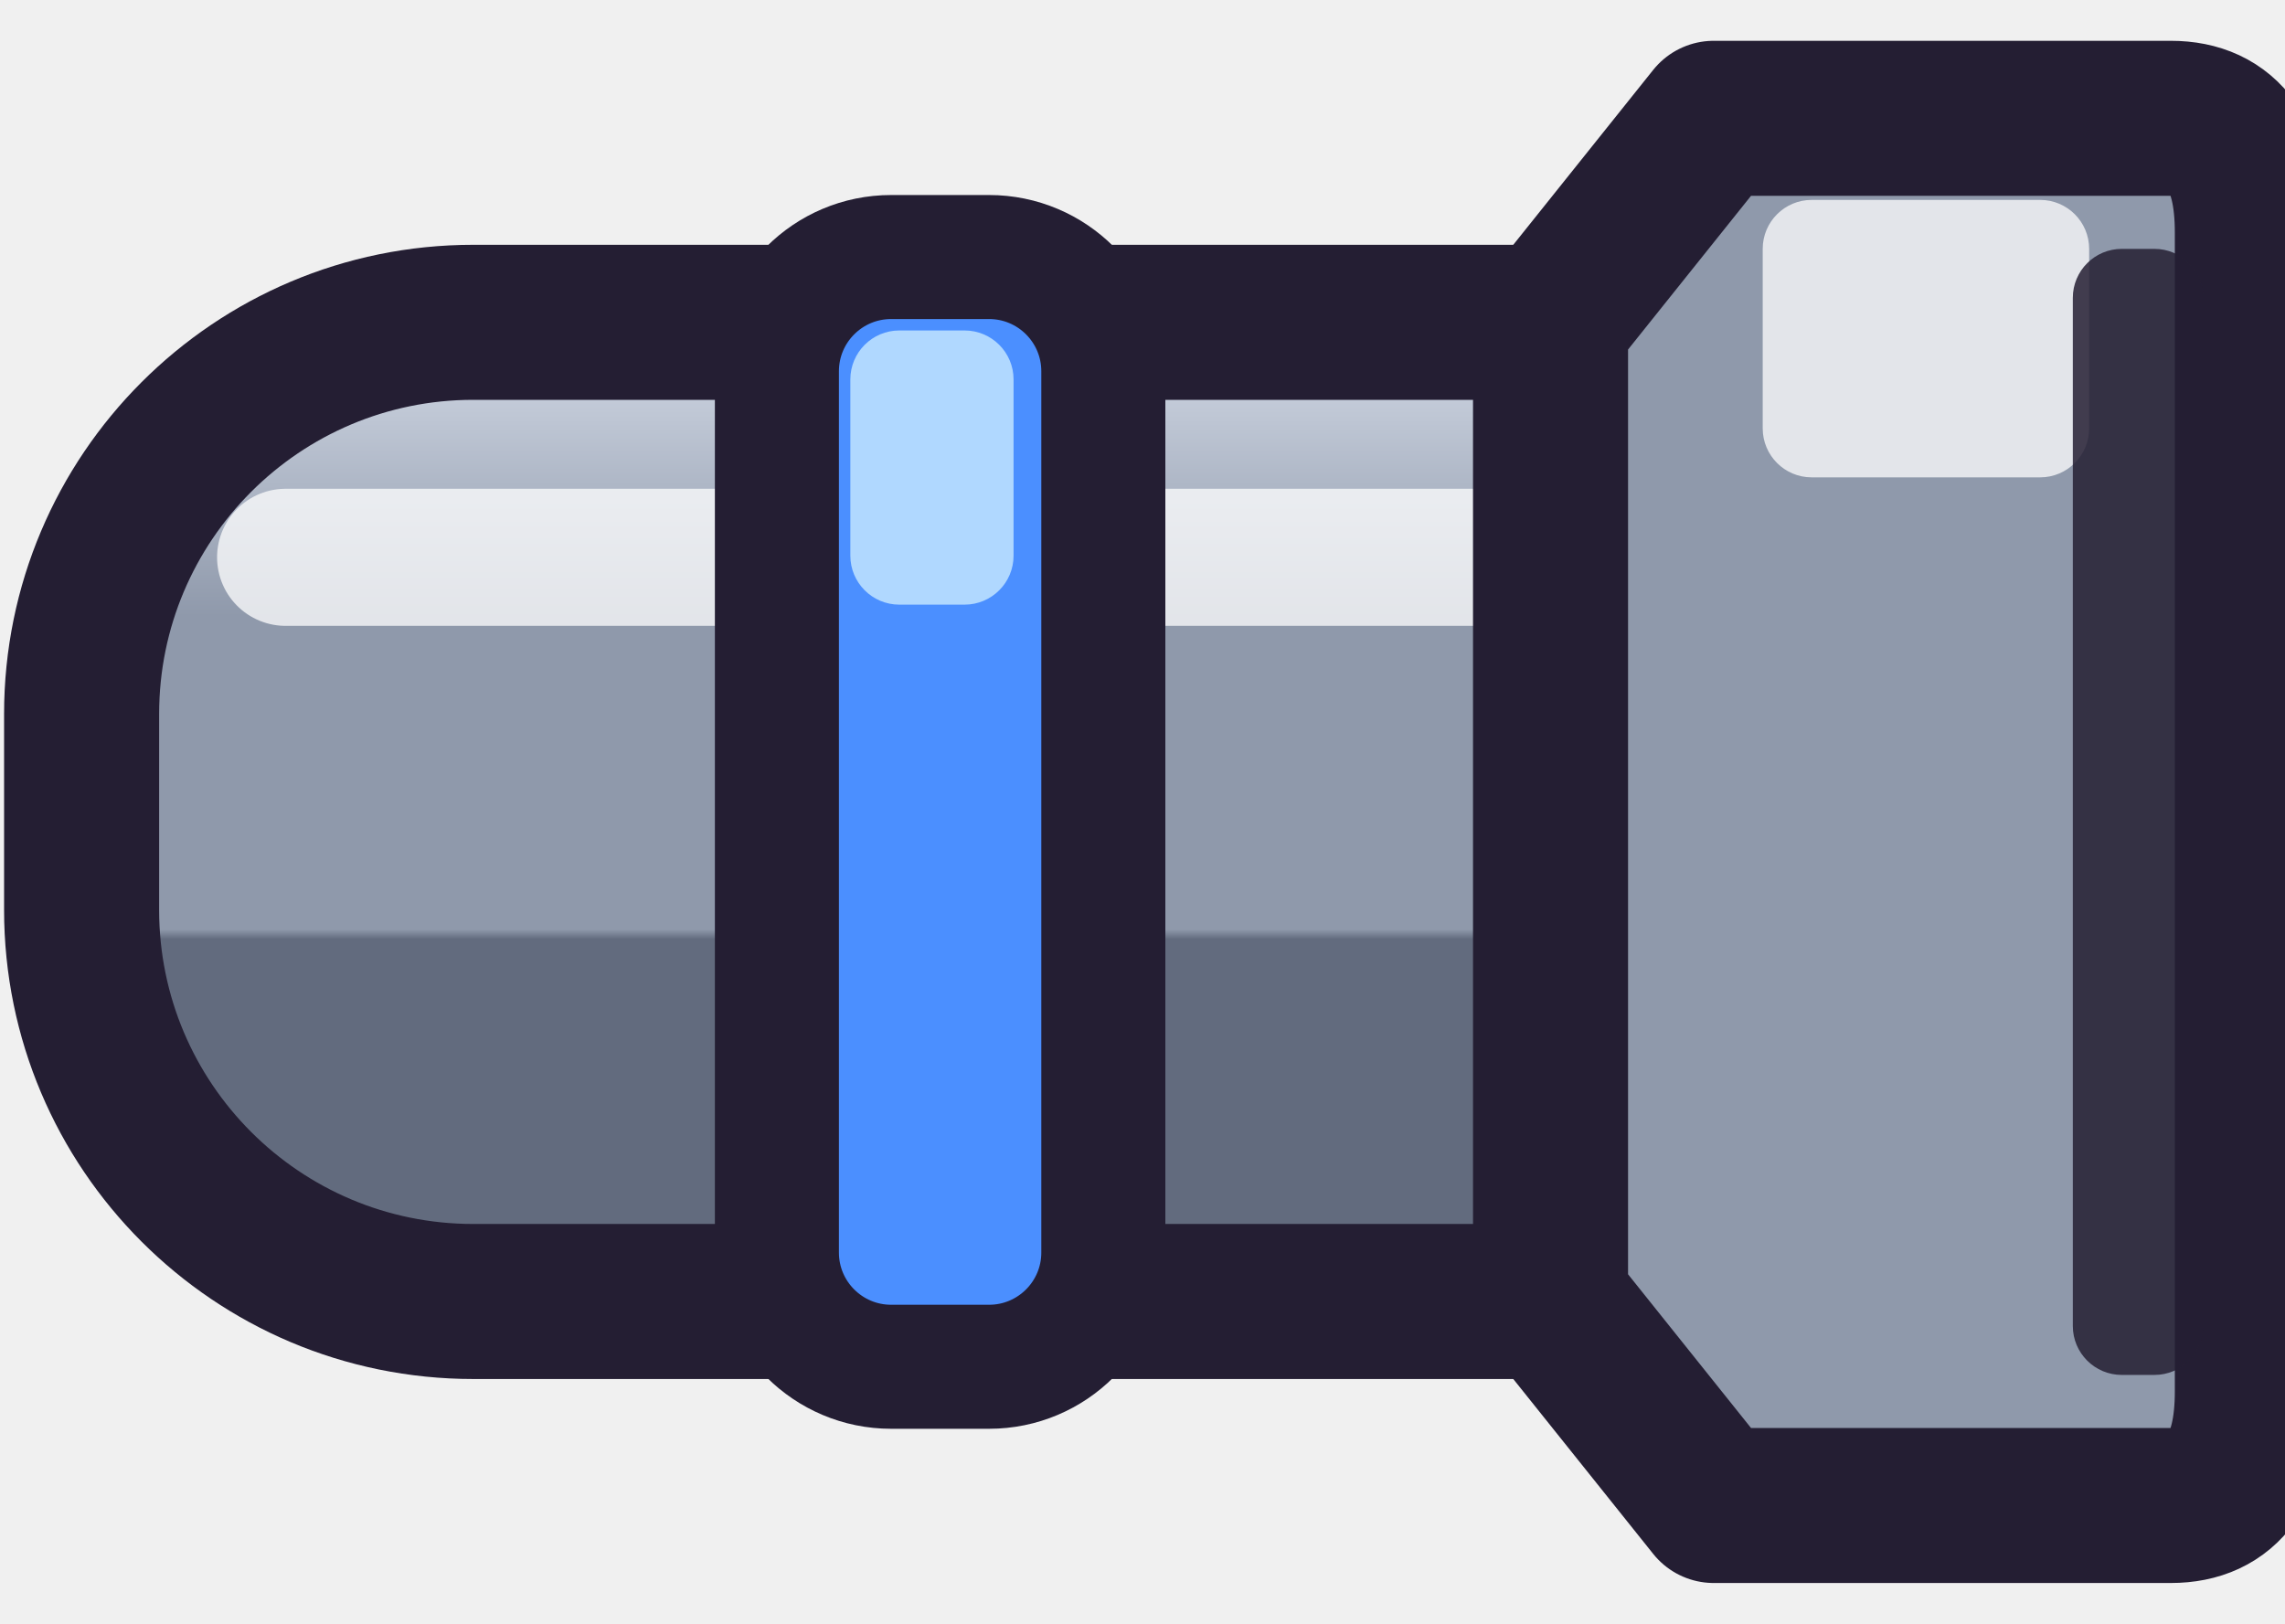
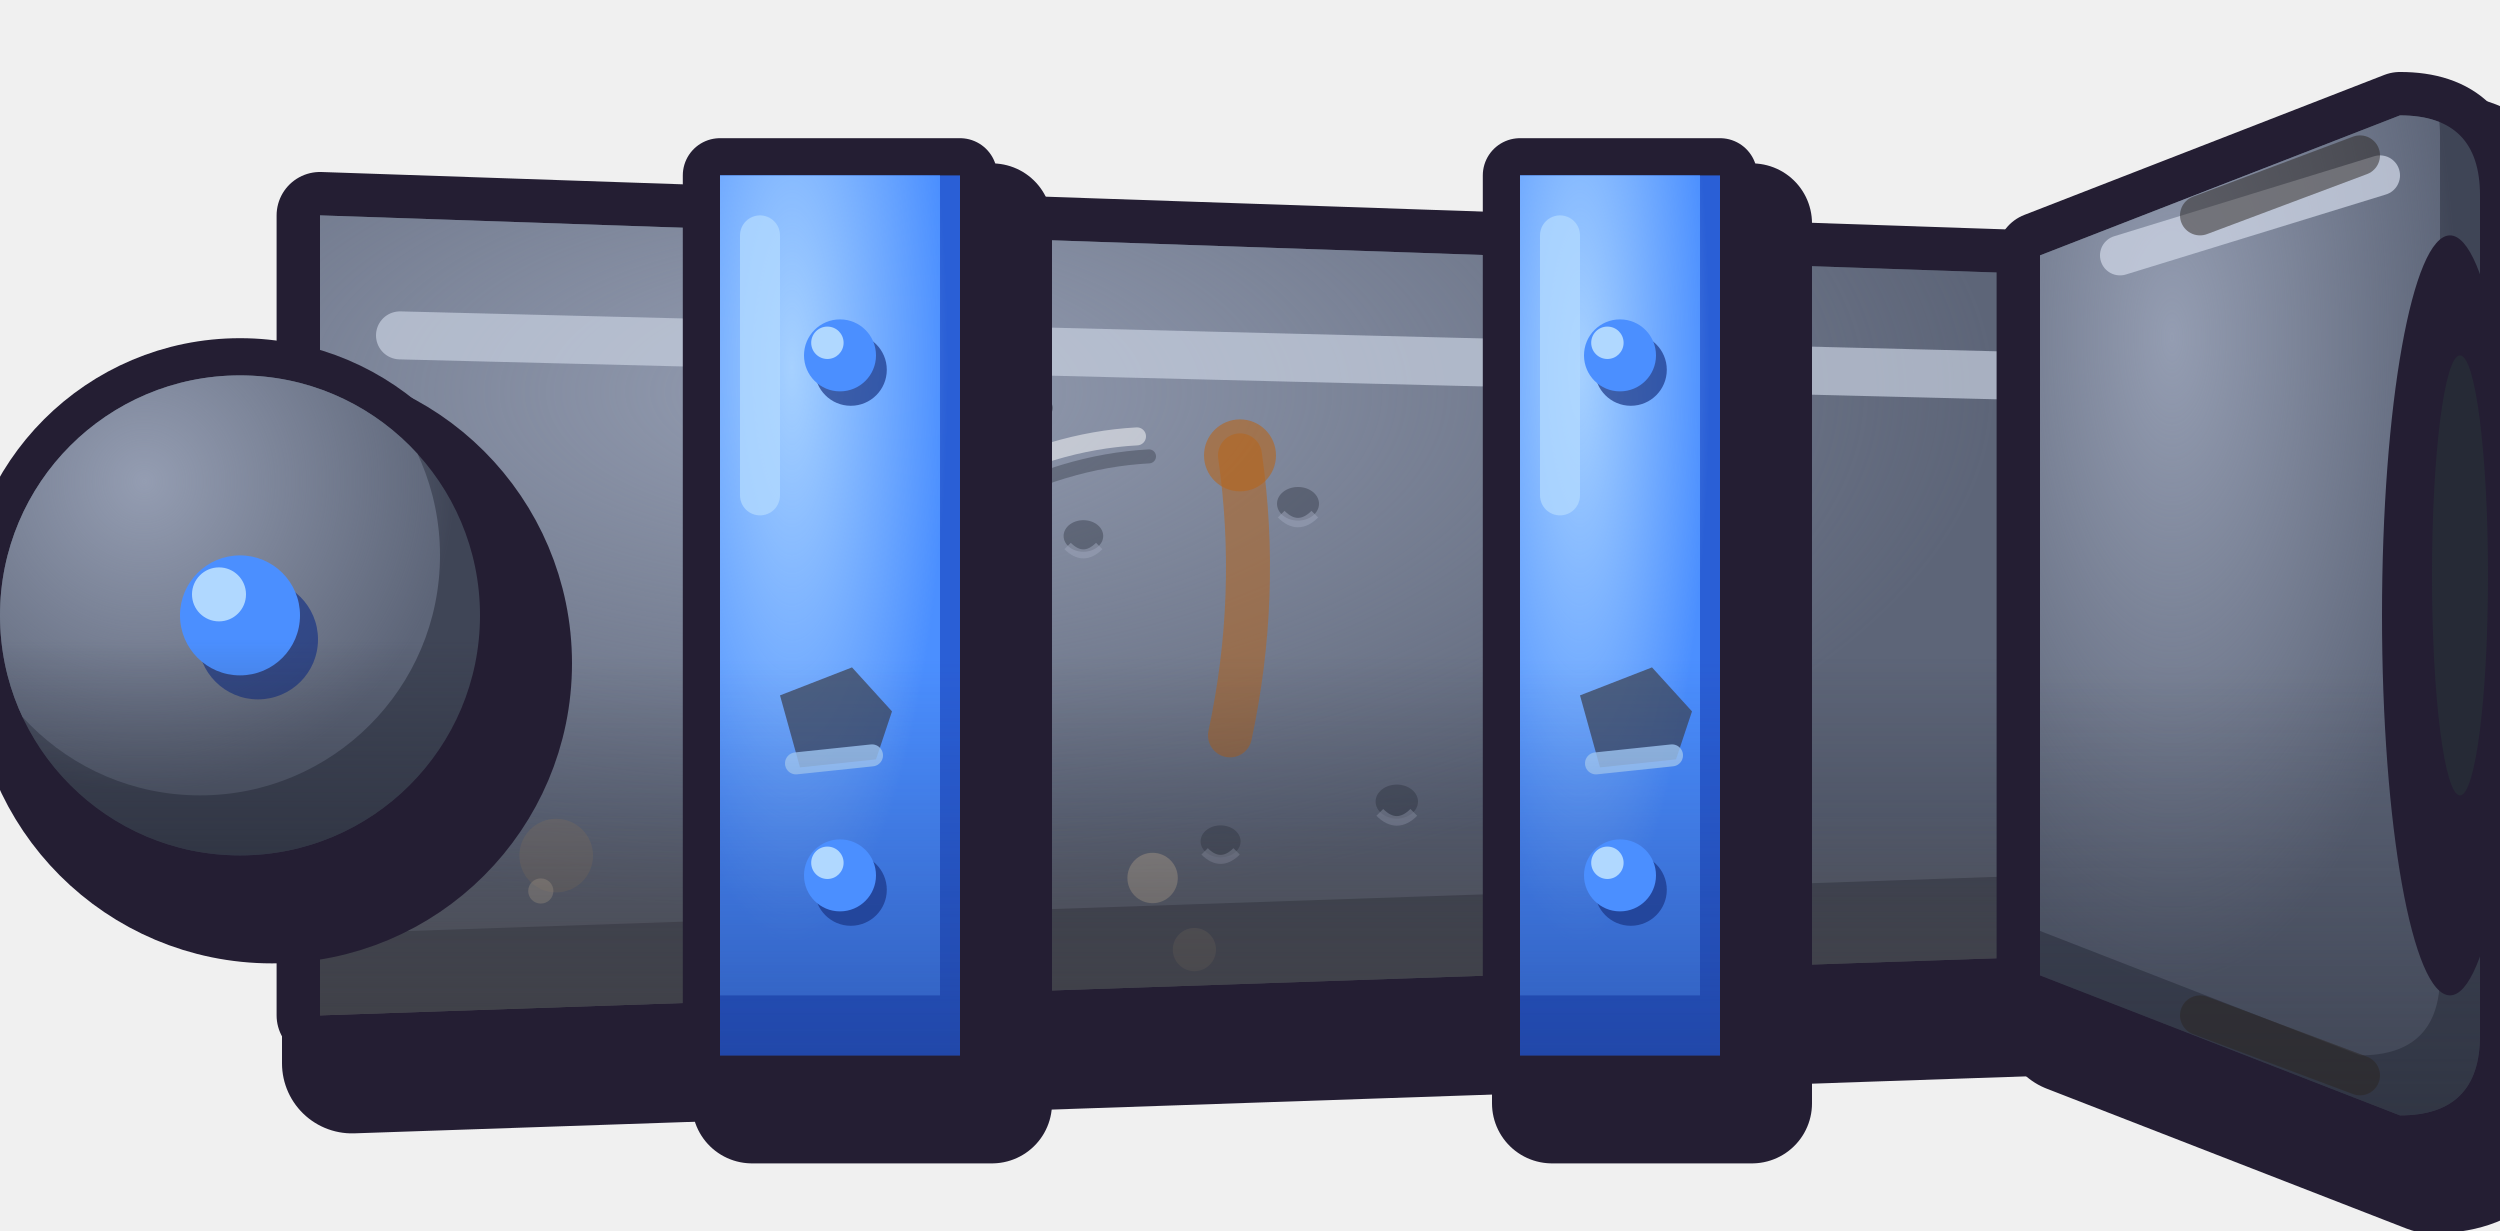
- <svg xmlns="http://www.w3.org/2000/svg" width="28" height="19.9" viewBox="0 -9.95 28 19.9">
+ <svg xmlns="http://www.w3.org/2000/svg" width="32.5" height="16" viewBox="0 -8 32.5 16">
  <defs>
-     <linearGradient id="a" x1="0" x2="0" y1="-6" y2="6" gradientUnits="userSpaceOnUse">
-       <stop offset="0" stop-color="#d5dce8" />
-       <stop offset=".3" stop-color="#8f99ab" />
-       <stop offset=".62" stop-color="#8f99ab" />
-       <stop offset=".63" stop-color="#626b7e" />
-       <stop offset="1" stop-color="#626b7e" />
+     <linearGradient id="c" x1="0" x2="0" y1="0" y2="1">
+       <stop offset=".75" stop-color="#8c7d6c" stop-opacity="0" />
+       <stop offset="1" stop-color="#8c7d6c" stop-opacity=".42" />
    </linearGradient>
+     <linearGradient id="d" x1="0" x2="0" y1="0" y2="1">
+       <stop offset=".55" stop-color="#262a36" stop-opacity="0" />
+       <stop offset="1" stop-color="#262a36" stop-opacity=".55" />
+     </linearGradient>
+     <linearGradient id="g" x1="0" x2="0" y1="0" y2="1">
+       <stop offset=".55" stop-color="#1a3484" stop-opacity="0" />
+       <stop offset="1" stop-color="#1a3484" stop-opacity=".55" />
+     </linearGradient>
+     <linearGradient id="j" x1="0" x2="0" y1="0" y2="1">
+       <stop offset=".55" stop-color="#1a3484" stop-opacity="0" />
+       <stop offset="1" stop-color="#1a3484" stop-opacity=".55" />
+     </linearGradient>
+     <linearGradient id="m" x1="0" x2="0" y1="0" y2="1">
+       <stop offset=".55" stop-color="#262a36" stop-opacity="0" />
+       <stop offset="1" stop-color="#262a36" stop-opacity=".55" />
+     </linearGradient>
+     <linearGradient id="p" x1="0" x2="0" y1="0" y2="1">
+       <stop offset=".55" stop-color="#262a36" stop-opacity="0" />
+       <stop offset="1" stop-color="#262a36" stop-opacity=".55" />
+     </linearGradient>
+     <radialGradient id="b" cx=".3" cy=".22" r=".65">
+       <stop offset="0" stop-color="#9aa3b8" stop-opacity=".9" />
+       <stop offset="1" stop-color="#9aa3b8" stop-opacity="0" />
+     </radialGradient>
+     <radialGradient id="f" cx=".3" cy=".22" r=".65">
+       <stop offset="0" stop-color="#b0d8ff" stop-opacity=".9" />
+       <stop offset="1" stop-color="#b0d8ff" stop-opacity="0" />
+     </radialGradient>
+     <radialGradient id="i" cx=".3" cy=".22" r=".65">
+       <stop offset="0" stop-color="#b0d8ff" stop-opacity=".9" />
+       <stop offset="1" stop-color="#b0d8ff" stop-opacity="0" />
+     </radialGradient>
+     <radialGradient id="l" cx=".3" cy=".22" r=".65">
+       <stop offset="0" stop-color="#9aa3b8" stop-opacity=".9" />
+       <stop offset="1" stop-color="#9aa3b8" stop-opacity="0" />
+     </radialGradient>
+     <radialGradient id="o" cx=".3" cy=".22" r=".65">
+       <stop offset="0" stop-color="#9aa3b8" stop-opacity=".9" />
+       <stop offset="1" stop-color="#9aa3b8" stop-opacity="0" />
+     </radialGradient>
+     <clipPath id="a">
+       <path d="m6-20 88 3v34L6 20Z" />
+     </clipPath>
+     <clipPath id="e">
+       <path d="M26-22h12v44H26Z" />
+     </clipPath>
+     <clipPath id="h">
+       <path d="M66-22h10v44H66Z" />
+     </clipPath>
+     <clipPath id="k">
+       <path d="m92-18 18-7q4 0 4 4v42q0 4-4 4l-18-7Z" />
+     </clipPath>
+     <clipPath id="n">
+       <path d="M-10 0a12 12 0 1 0 24 0 12 12 0 1 0-24 0" />
+     </clipPath>
  </defs>
-   <rect width="26" height="12" x="1" y="-6" fill="url(#a)" stroke="#241e33" stroke-width="1.9" rx="4.8" />
-   <path stroke="#fff" stroke-linecap="round" stroke-width="1.68" d="M3.5-3.12H22" opacity=".75" />
-   <rect width="4" height="13.6" x="9.52" y="-6.8" fill="#4b8fff" stroke="#241e33" stroke-width="1.52" rx="1.4" />
-   <rect width="2" height="3.36" x="10.42" y="-5.9" fill="#b0d8ff" rx=".6" />
-   <path fill="#8f99ab" stroke="#241e33" stroke-linejoin="round" stroke-width="1.9" d="m19-6 2-2.5h5.6q1 0 1 1.4V7.1q0 1.4-1 1.4H21L19 6Z" />
-   <rect width="4" height="3.4" x="21.6" y="-7.5" fill="#fff" opacity=".75" rx=".6" />
-   <rect width="1.6" height="13.8" x="25.4" y="-6.9" fill="#241e33" opacity=".85" rx=".6" />
+   <g transform="translate(2.6)scale(.26)">
+     <path fill="#241e33" stroke="#241e33" stroke-linejoin="round" stroke-width="7" d="m7.6-17.6 88 3v34l-88 3Z" />
+     <path fill="#241e33" stroke="#241e33" stroke-linejoin="round" stroke-width="4.34" d="m6-20 88 3v34L6 20Z" />
+     <g clip-path="url(#a)">
+       <path fill="#3f4556" d="m6-20 88 3v34L6 20Z" />
+       <path fill="#5d6578" d="m4-24 88 3v34L4 16Z" />
+       <path fill="url(#b)" d="M6-20h88v40H6z" />
+       <ellipse cx="28.51" cy="10.33" fill="#262a36" opacity=".38" rx="1.04" ry=".84" />
+       <path fill="none" stroke="#9aa3b8" stroke-width=".47" d="M27.68 10.86q.83.83 1.67 0" opacity=".55" />
+       <ellipse cx="54.9" cy="-5.58" fill="#262a36" opacity=".38" rx="1.05" ry=".84" />
+       <path fill="none" stroke="#9aa3b8" stroke-width=".47" d="M54.06-5.06q.84.84 1.68 0" opacity=".55" />
+       <ellipse cx="34.74" cy="-5.88" fill="#262a36" opacity=".38" rx=".87" ry=".7" />
+       <path fill="none" stroke="#9aa3b8" stroke-width=".39" d="M34.05-5.45q.69.7 1.39 0" opacity=".55" />
+       <ellipse cx="51.03" cy="11.3" fill="#262a36" opacity=".38" rx="1" ry=".8" />
+       <path fill="none" stroke="#9aa3b8" stroke-width=".45" d="M50.23 11.8q.8.8 1.6 0" opacity=".55" />
+       <ellipse cx="44.17" cy="-3.97" fill="#262a36" opacity=".38" rx=".99" ry=".79" />
+       <path fill="none" stroke="#9aa3b8" stroke-width=".45" d="M43.38-3.47q.79.79 1.58 0" opacity=".55" />
+       <ellipse cx="31.13" cy="-1.24" fill="#262a36" opacity=".38" rx=".65" ry=".52" />
+       <path fill="none" stroke="#9aa3b8" stroke-width=".29" d="M30.61-.92q.52.53 1.05 0" opacity=".55" />
+       <ellipse cx="59.84" cy="9.31" fill="#262a36" opacity=".38" rx="1.06" ry=".85" />
+       <path fill="none" stroke="#9aa3b8" stroke-width=".48" d="M58.99 9.85q.85.85 1.7 0" opacity=".55" />
+       <ellipse cx="27.65" cy=".67" fill="#262a36" opacity=".38" rx="1.14" ry=".91" />
+       <path fill="none" stroke="#9aa3b8" stroke-width=".51" d="M26.73 1.24q.92.91 1.83 0" opacity=".55" />
+       <ellipse cx="93.97" cy="7.13" fill="#262a36" opacity=".38" rx=".93" ry=".74" />
+       <path fill="none" stroke="#9aa3b8" stroke-width=".42" d="M93.23 7.6q.74.74 1.49 0" opacity=".55" />
+       <ellipse cx="70.51" cy="5.87" fill="#262a36" opacity=".38" rx=".97" ry=".78" />
+       <path fill="none" stroke="#9aa3b8" stroke-width=".44" d="M69.73 6.35q.78.78 1.56 0" opacity=".55" />
+       <path fill="none" stroke="#fff" stroke-linecap="round" stroke-width=".9" d="M38.35-6.4q4.25-2.32 8.5-2.55" opacity=".5" />
+       <path fill="none" stroke="#262a36" stroke-linecap="round" stroke-width=".7" d="M38.95-5.4q4.25-2.32 8.5-2.55" opacity=".35" />
+       <path fill="none" stroke="#fff" stroke-linecap="round" stroke-width=".9" d="M35.05-9.37q3.33-2.82 6.65-2" opacity=".5" />
+       <path fill="none" stroke="#262a36" stroke-linecap="round" stroke-width=".7" d="M35.65-8.37q3.33-2.82 6.65-2" opacity=".35" />
+       <path fill="none" stroke="#fff" stroke-linecap="round" stroke-width=".9" d="M68.32-17.15q4.62-1.84 9.25-2.77" opacity=".5" />
+       <path fill="none" stroke="#262a36" stroke-linecap="round" stroke-width=".7" d="M68.92-16.15q4.62-1.84 9.25-2.77" opacity=".35" />
+       <path fill="url(#c)" d="M6-20h88v40H6z" />
+       <circle cx="17.81" cy="12.01" r="1.84" fill="#8c7d6c" opacity=".45" />
+       <circle cx="29.87" cy="14.85" r="1.41" fill="#c9b8a2" opacity=".35" />
+       <circle cx="47.63" cy="13.13" r="1.26" fill="#c9b8a2" opacity=".54" />
+       <circle cx="30.07" cy="16.21" r="1.14" fill="#8c7d6c" opacity=".45" />
+       <circle cx="17.04" cy="13.78" r=".63" fill="#c9b8a2" opacity=".45" />
+       <circle cx="49.72" cy="16.71" r="1.08" fill="#8c7d6c" opacity=".39" />
+       <path fill="none" stroke="#b5651d" stroke-linecap="round" stroke-width="2.2" d="M52-8q1 7-.5 14" opacity=".55" />
+       <circle cx="52" cy="-8" r="1.8" fill="#b5651d" opacity=".6" />
+       <path stroke="#c8d0e0" stroke-linecap="round" stroke-width="2.4" d="m10-14 80 2" opacity=".7" />
+       <path fill="url(#d)" d="M6-20h88v40H6z" />
+     </g>
+     <path fill="#241e33" stroke="#241e33" stroke-linejoin="round" stroke-width="6" d="M27.6-19.6h12v44h-12Z" />
+     <path fill="#241e33" stroke="#241e33" stroke-linejoin="round" stroke-width="3.72" d="M26-22h12v44H26Z" />
+     <g clip-path="url(#e)">
+       <path fill="#2a5fd6" d="M26-22h12v44H26Z" />
+       <path fill="#4b8fff" d="M25-25h12v44H25Z" />
+       <path fill="url(#f)" d="M26-22h12v44H26z" />
+       <path stroke="#b0d8ff" stroke-linecap="round" stroke-width="2" d="M28-19v13" opacity=".8" />
+       <path fill="#3f4556" d="m29 4 3.6-1.4 2 2.2-.8 2.4-3.8.4z" opacity=".75" />
+       <path stroke="#b0d8ff" stroke-linecap="round" stroke-width="1.1" d="m29.8 7.4 3.8-.4" opacity=".8" />
+       <path fill="url(#g)" d="M26-22h12v44H26z" />
+     </g>
+     <circle cx="32.54" cy="-12.28" r="1.8" fill="#1a3484" opacity=".7" />
+     <circle cx="32" cy="-13" r="1.8" fill="#4b8fff" />
+     <circle cx="31.37" cy="-13.63" r=".81" fill="#b0d8ff" />
+     <circle cx="32.54" cy="13.72" r="1.8" fill="#1a3484" opacity=".7" />
+     <circle cx="32" cy="13" r="1.8" fill="#4b8fff" />
+     <circle cx="31.37" cy="12.37" r=".81" fill="#b0d8ff" />
+     <path fill="#241e33" stroke="#241e33" stroke-linejoin="round" stroke-width="6" d="M67.6-19.6h10v44h-10Z" />
+     <path fill="#241e33" stroke="#241e33" stroke-linejoin="round" stroke-width="3.72" d="M66-22h10v44H66Z" />
+     <g clip-path="url(#h)">
+       <path fill="#2a5fd6" d="M66-22h10v44H66Z" />
+       <path fill="#4b8fff" d="M65-25h10v44H65Z" />
+       <path fill="url(#i)" d="M66-22h10v44H66z" />
+       <path stroke="#b0d8ff" stroke-linecap="round" stroke-width="2" d="M68-19v13" opacity=".8" />
+       <path fill="#3f4556" d="m69 4 3.6-1.4 2 2.2-.8 2.4-3.8.4z" opacity=".75" />
+       <path stroke="#b0d8ff" stroke-linecap="round" stroke-width="1.1" d="m69.8 7.4 3.8-.4" opacity=".8" />
+       <path fill="url(#j)" d="M66-22h10v44H66z" />
+     </g>
+     <circle cx="71.54" cy="-12.28" r="1.8" fill="#1a3484" opacity=".7" />
+     <circle cx="71" cy="-13" r="1.8" fill="#4b8fff" />
+     <circle cx="70.37" cy="-13.63" r=".81" fill="#b0d8ff" />
+     <circle cx="71.54" cy="13.72" r="1.8" fill="#1a3484" opacity=".7" />
+     <circle cx="71" cy="13" r="1.8" fill="#4b8fff" />
+     <circle cx="70.37" cy="12.37" r=".81" fill="#b0d8ff" />
+     <path fill="#241e33" stroke="#241e33" stroke-linejoin="round" stroke-width="7" d="m93.6-15.6 18-7q4 0 4 4v42q0 4-4 4l-18-7Z" />
+     <path fill="#241e33" stroke="#241e33" stroke-linejoin="round" stroke-width="4.34" d="m92-18 18-7q4 0 4 4v42q0 4-4 4l-18-7Z" />
+     <g clip-path="url(#k)">
+       <path fill="#3f4556" d="m92-18 18-7q4 0 4 4v42q0 4-4 4l-18-7Z" />
+       <path fill="#5d6578" d="m90-21 18-7q4 0 4 4v42q0 4-4 4l-18-7Z" />
+       <path fill="url(#l)" d="M92-25h22v50H92z" />
+       <path stroke="#c8d0e0" stroke-linecap="round" stroke-width="2" d="m96-18 13-4" opacity=".8" />
+       <path fill="url(#m)" d="M92-25h22v50H92z" />
+     </g>
+     <ellipse cx="112.5" fill="#241e33" rx="3.4" ry="19" />
+     <ellipse cx="113" cy="-2" fill="#262a36" rx="1.4" ry="11" />
+     <path stroke="#2a2420" stroke-linecap="round" stroke-width="2" d="m100-20 8-3m-8 43 8 3" opacity=".5" />
+     <path fill="#241e33" stroke="#241e33" stroke-linejoin="round" stroke-width="6" d="M-8.4 2.4a12 12 0 1 0 24 0 12 12 0 1 0-24 0Z" />
+     <path fill="#241e33" stroke="#241e33" stroke-linejoin="round" stroke-width="3.72" d="M-10 0a12 12 0 1 0 24 0 12 12 0 1 0-24 0Z" />
+     <g clip-path="url(#n)">
+       <path fill="#3f4556" d="M-10 0a12 12 0 1 0 24 0 12 12 0 1 0-24 0" />
+       <path fill="#5d6578" d="M-12-3a12 12 0 1 0 24 0 12 12 0 1 0-24 0" />
+       <path fill="url(#o)" d="M-10-12h24v24h-24z" />
+       <circle cx="2.9" cy="1.2" r="3" fill="#1a3484" opacity=".7" />
+       <circle cx="2" r="3" fill="#4b8fff" />
+       <circle cx=".95" cy="-1.05" r="1.35" fill="#b0d8ff" />
+       <path fill="url(#p)" d="M-10-12h24v24h-24z" />
+     </g>
+   </g>
</svg>
